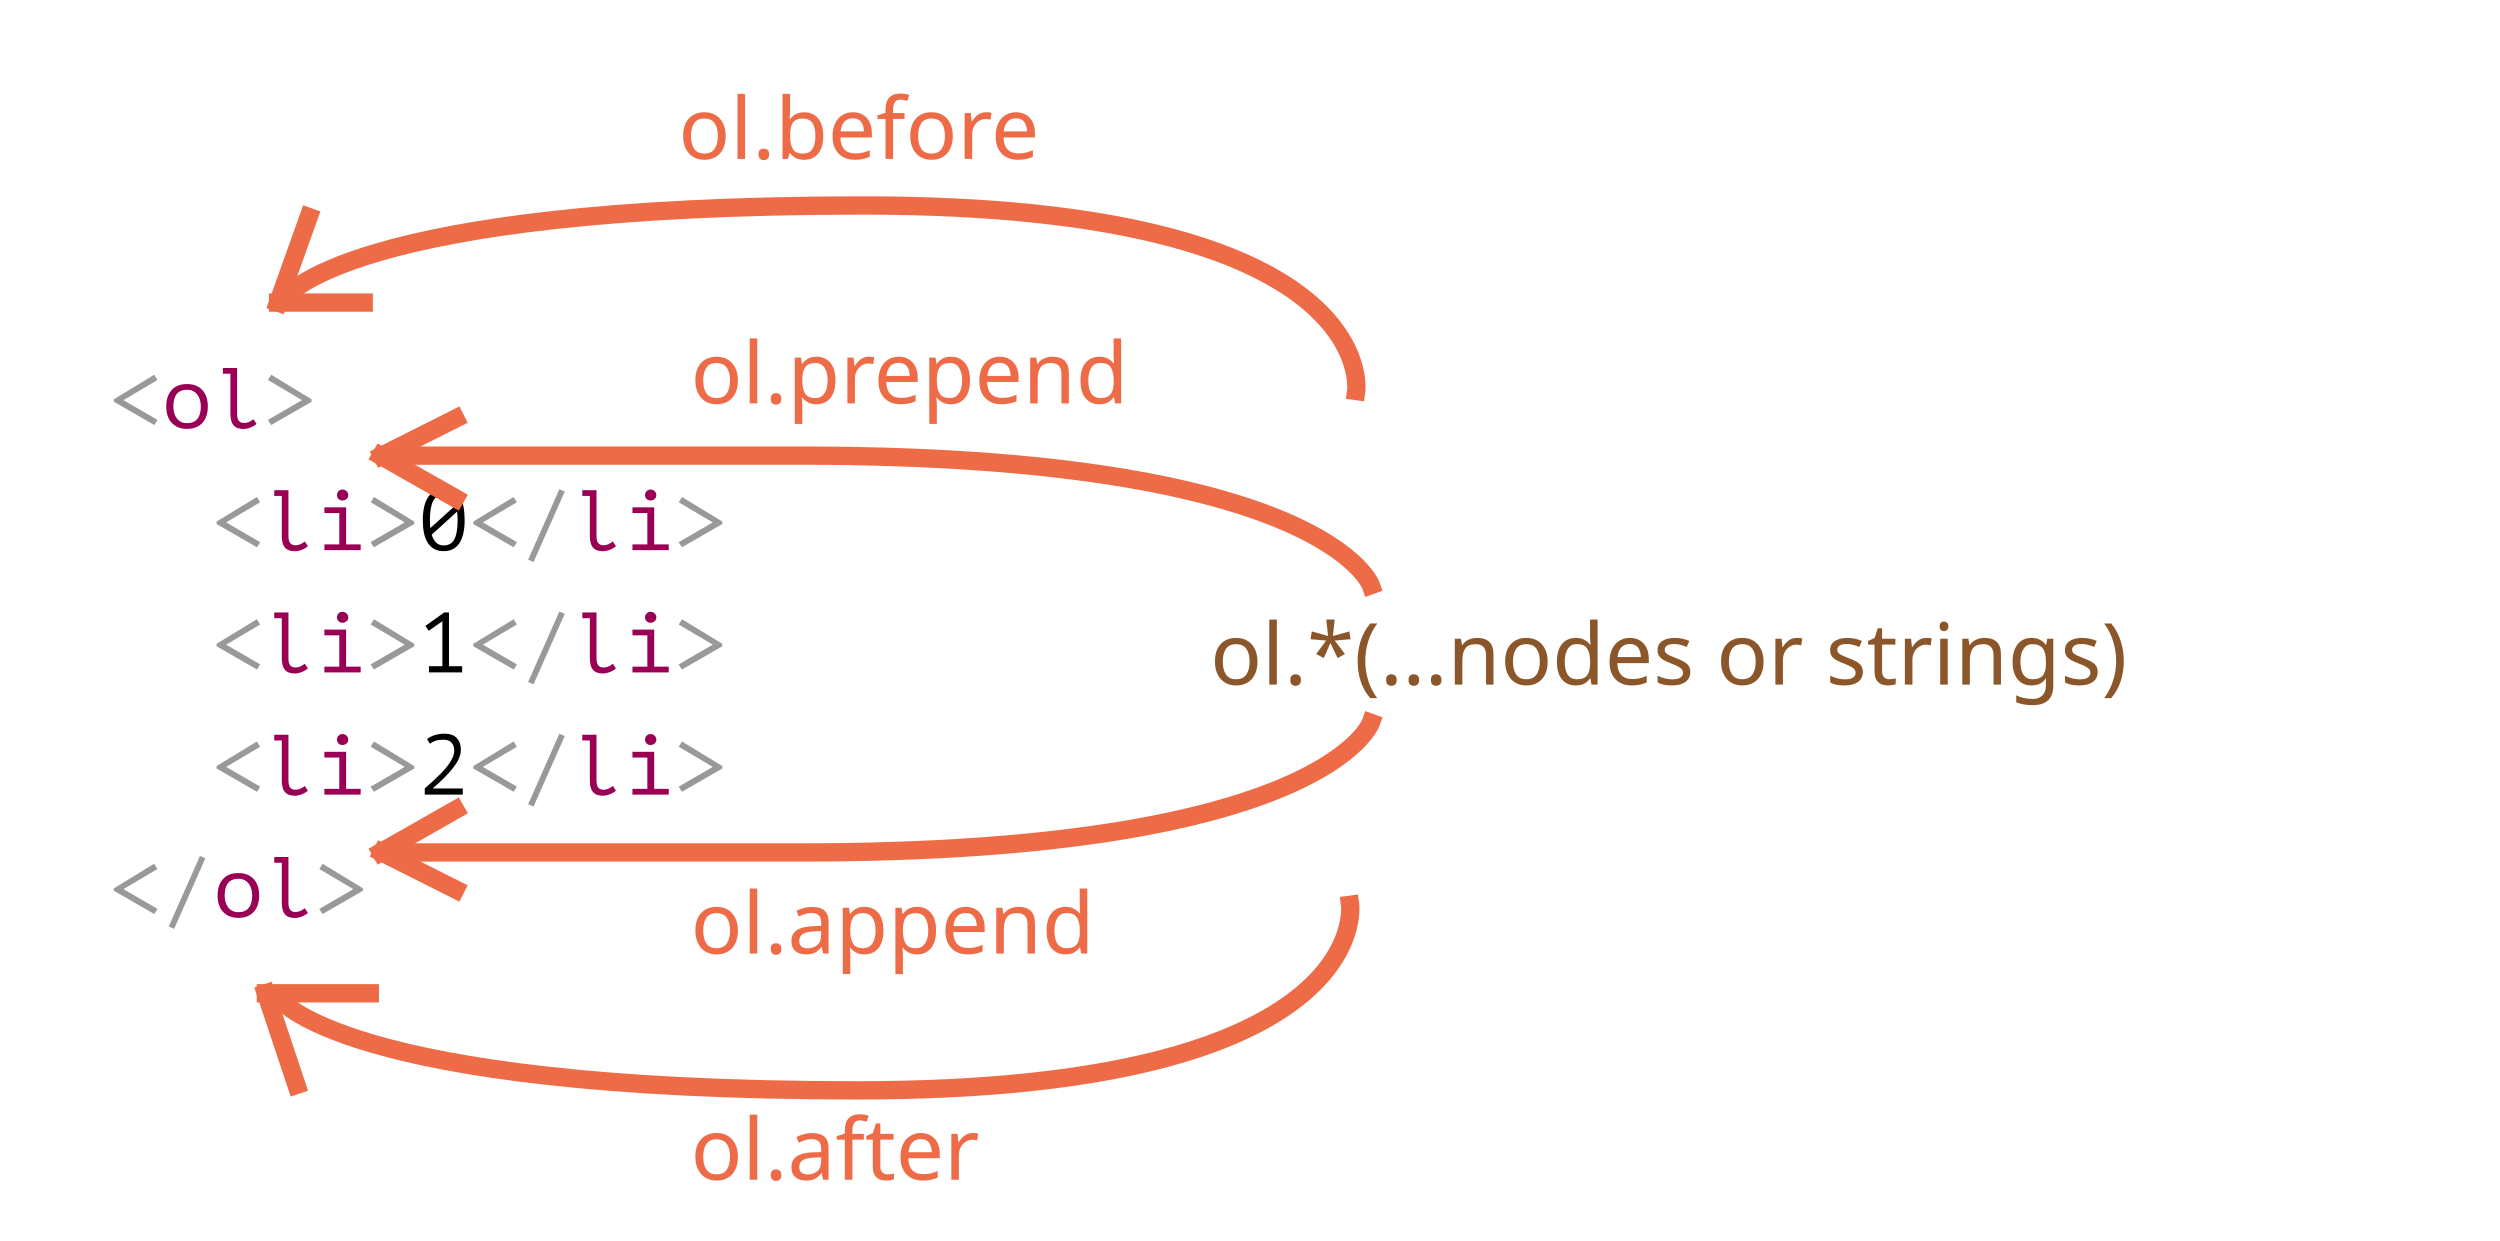
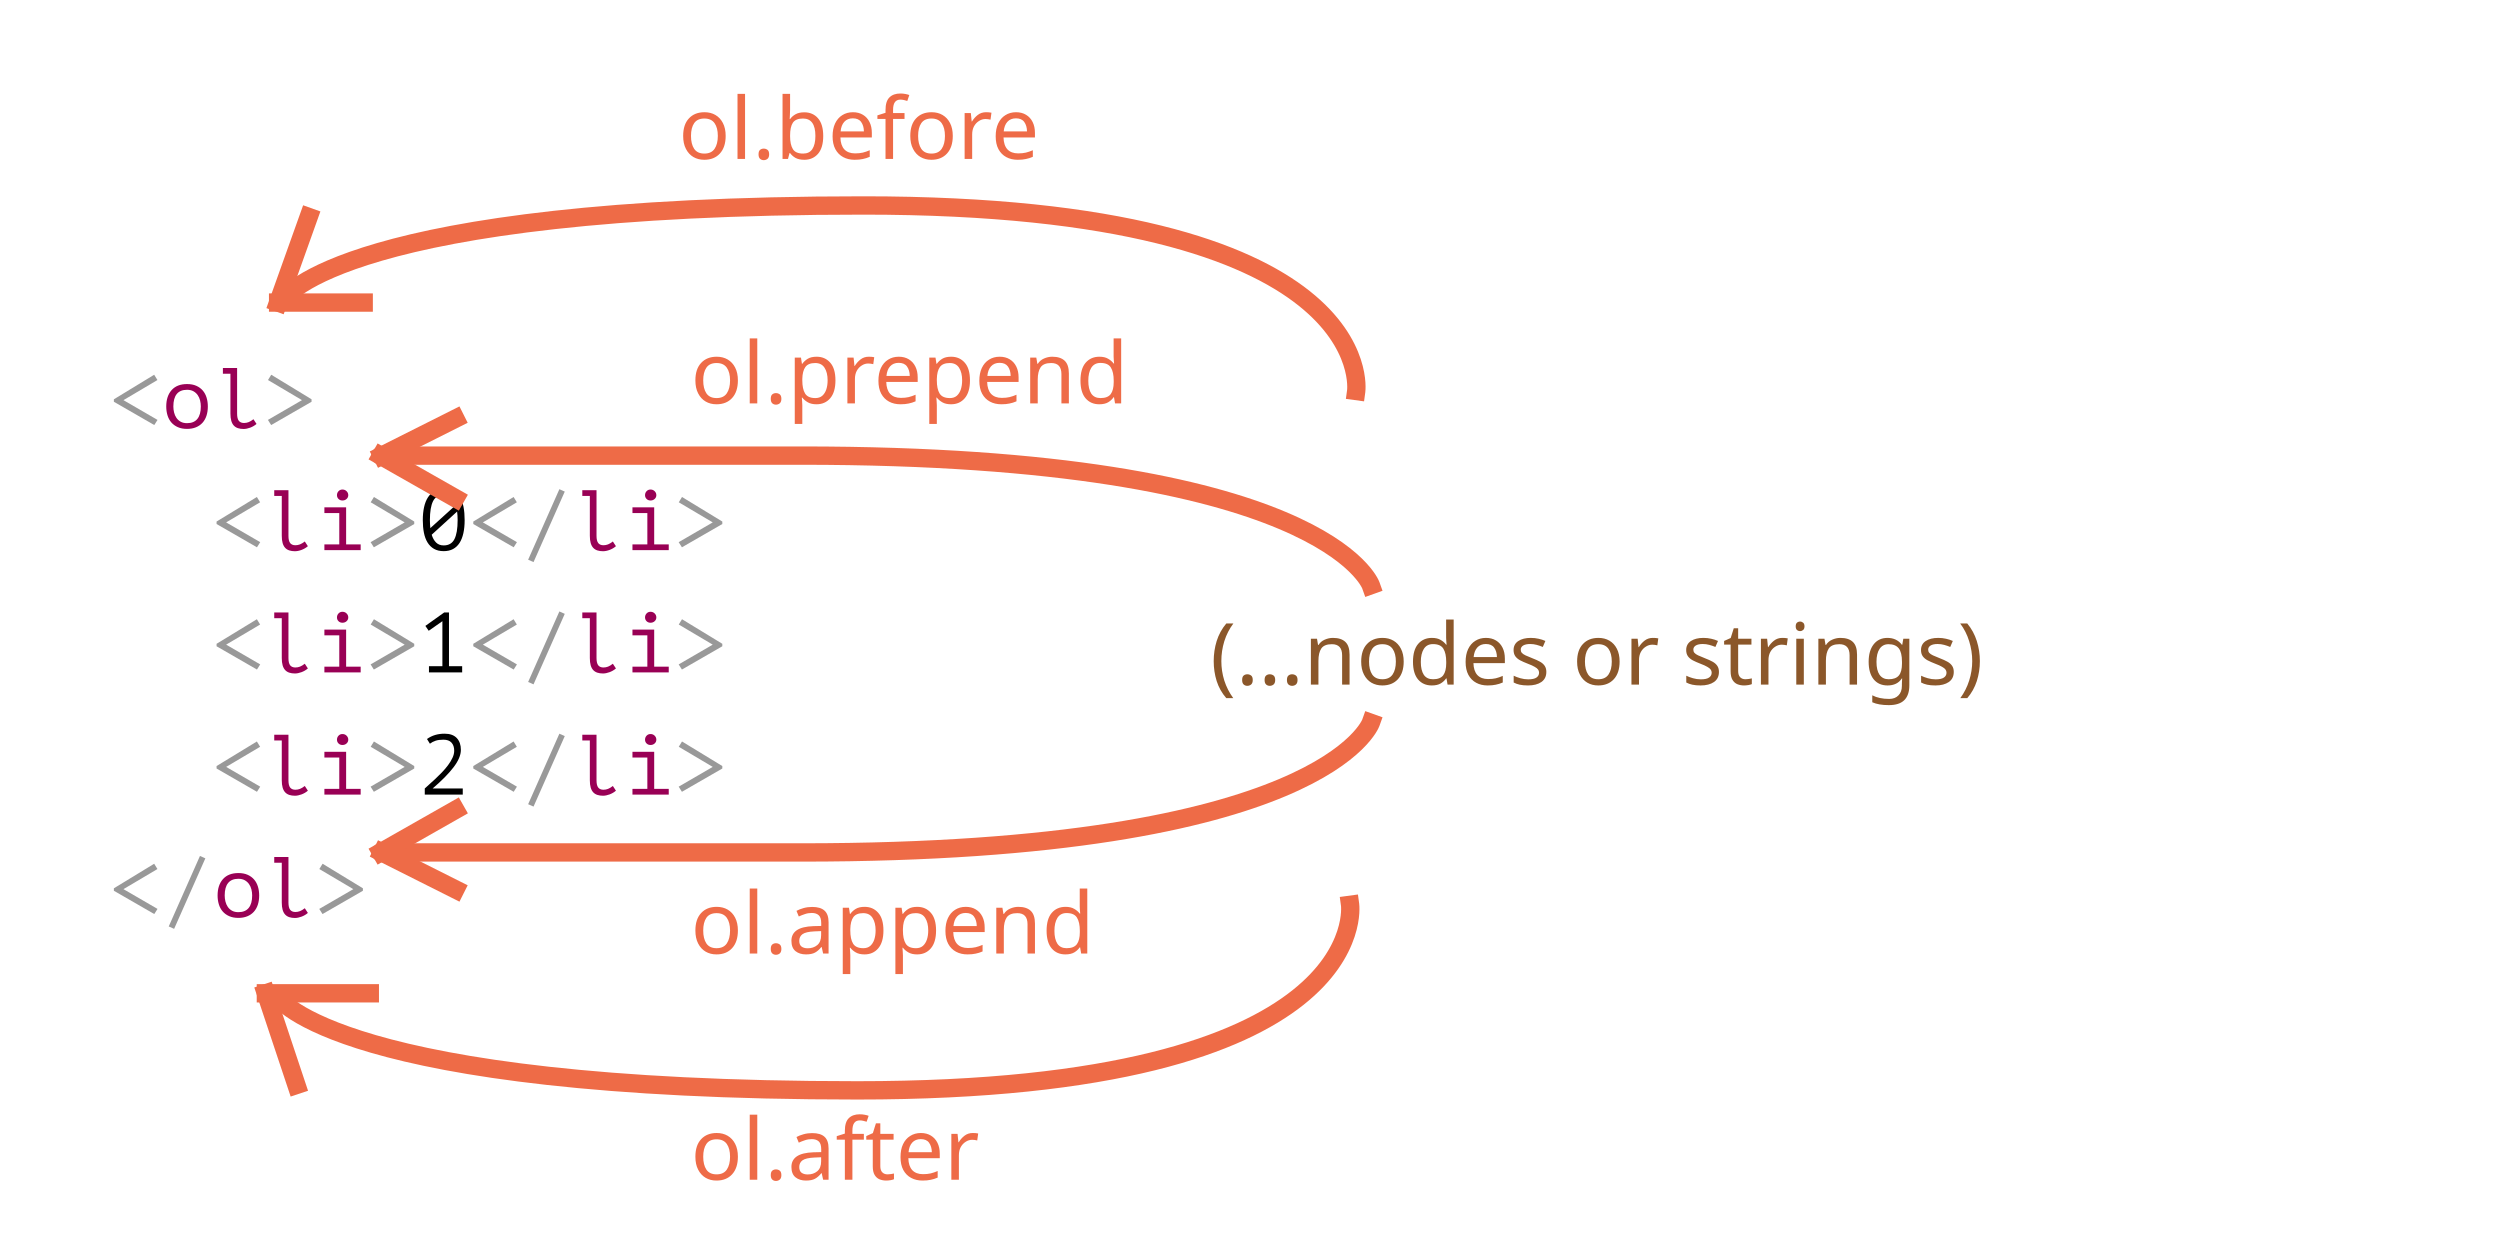
<svg xmlns="http://www.w3.org/2000/svg" width="409px" height="203px" viewBox="0 0 409 203" version="1.1">
  <g id="dom" stroke="none" stroke-width="1" fill="none" fill-rule="evenodd">
    <g id="before-prepend-append-after.svg">
      <g id="&lt;ol&gt;-&lt;li&gt;0&lt;/li&gt;-&lt;li&gt;" transform="translate(18.63, 60.2)" fill-rule="nonzero">
        <polygon id="&lt;" fill="#999999" points="-2.91322522e-13 5.53 -2.91322522e-13 5.124 6.594 1.106 7.126 1.974 1.568 5.264 7.14 8.498 6.608 9.338" />
        <path d="M8.568,6.3 C8.568,5.171 8.862,4.277 9.45,3.619 C10.038,2.961 10.878,2.632 11.97,2.632 C12.558,2.632 13.064,2.728 13.489,2.919 C13.914,3.11 14.266,3.369 14.546,3.696 C14.826,4.023 15.034,4.41 15.169,4.858 C15.304,5.306 15.372,5.787 15.372,6.3 C15.372,6.86 15.297,7.366 15.148,7.819 C14.999,8.272 14.779,8.657 14.49,8.974 C14.201,9.291 13.844,9.536 13.419,9.709 C12.994,9.882 12.511,9.968 11.97,9.968 C11.391,9.968 10.887,9.872 10.458,9.681 C10.029,9.49 9.674,9.231 9.394,8.904 C9.114,8.577 8.906,8.19 8.771,7.742 C8.636,7.294 8.568,6.813 8.568,6.3 Z M9.73,6.3 C9.73,6.627 9.77,6.953 9.849,7.28 C9.928,7.607 10.057,7.901 10.234,8.162 C10.411,8.423 10.642,8.633 10.927,8.792 C11.212,8.951 11.559,9.03 11.97,9.03 C12.717,9.03 13.279,8.799 13.657,8.337 C14.035,7.875 14.224,7.196 14.224,6.3 C14.224,5.964 14.184,5.635 14.105,5.313 C14.026,4.991 13.895,4.699 13.713,4.438 C13.531,4.177 13.298,3.967 13.013,3.808 C12.728,3.649 12.381,3.57 11.97,3.57 C11.223,3.57 10.663,3.799 10.29,4.256 C9.917,4.713 9.73,5.395 9.73,6.3 Z M17.836,-1.42108547e-14 L20.16,-1.42108547e-14 L20.16,7.448 C20.16,8.017 20.256,8.419 20.447,8.652 C20.638,8.885 20.921,9.002 21.294,9.002 C21.555,9.002 21.805,8.955 22.043,8.862 C22.281,8.769 22.545,8.61 22.834,8.386 L23.338,9.156 C23.189,9.287 23.025,9.403 22.848,9.506 C22.671,9.609 22.489,9.695 22.302,9.765 C22.115,9.835 21.929,9.889 21.742,9.926 C21.555,9.963 21.383,9.982 21.224,9.982 C20.879,9.982 20.571,9.938 20.3,9.849 C20.029,9.76 19.803,9.618 19.621,9.422 C19.439,9.226 19.301,8.967 19.208,8.645 C19.115,8.323 19.068,7.924 19.068,7.448 L19.068,0.938 L17.836,0.938 L17.836,-1.42108547e-14 Z" id="ol" fill="#990055" />
        <path d="M25.732,9.338 L25.2,8.498 L30.772,5.264 L25.214,1.974 L25.746,1.106 L32.34,5.124 L32.34,5.53 L25.732,9.338 Z M16.8,25.53 L16.8,25.124 L23.394,21.106 L23.926,21.974 L18.368,25.264 L23.94,28.498 L23.408,29.338 L16.8,25.53 Z" id="&gt;&lt;" fill="#999999" />
        <path d="M26.236,20 L28.56,20 L28.56,27.448 C28.56,28.017 28.656,28.419 28.847,28.652 C29.038,28.885 29.321,29.002 29.694,29.002 C29.955,29.002 30.205,28.955 30.443,28.862 C30.681,28.769 30.945,28.61 31.234,28.386 L31.738,29.156 C31.589,29.287 31.425,29.403 31.248,29.506 C31.071,29.609 30.889,29.695 30.702,29.765 C30.515,29.835 30.329,29.889 30.142,29.926 C29.955,29.963 29.783,29.982 29.624,29.982 C29.279,29.982 28.971,29.938 28.7,29.849 C28.429,29.76 28.203,29.618 28.021,29.422 C27.839,29.226 27.701,28.967 27.608,28.645 C27.515,28.323 27.468,27.924 27.468,27.448 L27.468,20.938 L26.236,20.938 L26.236,20 Z M34.44,29.8 L34.44,28.862 L36.876,28.862 L36.876,23.738 L34.44,23.738 L34.44,22.8 L37.996,22.8 L37.996,28.862 L40.376,28.862 L40.376,29.8 L34.44,29.8 Z M36.498,20.812 C36.498,20.56 36.582,20.343 36.75,20.161 C36.918,19.979 37.133,19.888 37.394,19.888 C37.665,19.888 37.891,19.979 38.073,20.161 C38.255,20.343 38.346,20.56 38.346,20.812 C38.346,21.055 38.255,21.26 38.073,21.428 C37.891,21.596 37.665,21.68 37.394,21.68 C37.133,21.68 36.918,21.596 36.75,21.428 C36.582,21.26 36.498,21.055 36.498,20.812 Z" id="li" fill="#990055" />
        <polygon id="&gt;" fill="#999999" points="42.532 29.338 42 28.498 47.572 25.264 42.014 21.974 42.546 21.106 49.14 25.124 49.14 25.53" />
        <path d="M50.54,24.9 C50.54,24.107 50.61,23.395 50.75,22.765 C50.89,22.135 51.1,21.603 51.38,21.169 C51.66,20.735 52.015,20.404 52.444,20.175 C52.873,19.946 53.382,19.832 53.97,19.832 C54.595,19.832 55.125,19.944 55.559,20.168 C55.993,20.392 56.345,20.719 56.616,21.148 C56.887,21.577 57.083,22.107 57.204,22.737 C57.325,23.367 57.386,24.088 57.386,24.9 C57.386,25.693 57.316,26.405 57.176,27.035 C57.036,27.665 56.826,28.197 56.546,28.631 C56.266,29.065 55.911,29.396 55.482,29.625 C55.053,29.854 54.544,29.968 53.956,29.968 C53.34,29.968 52.815,29.844 52.381,29.597 C51.947,29.35 51.592,29.002 51.317,28.554 C51.042,28.106 50.843,27.572 50.722,26.951 C50.601,26.33 50.54,25.647 50.54,24.9 Z M56.238,24.9 C56.238,24.405 56.21,23.934 56.154,23.486 L51.996,27.28 C52.155,27.812 52.393,28.237 52.71,28.554 C53.027,28.871 53.443,29.03 53.956,29.03 C54.777,29.03 55.363,28.689 55.713,28.008 C56.063,27.327 56.238,26.291 56.238,24.9 Z M51.702,24.9 C51.702,25.133 51.709,25.357 51.723,25.572 C51.737,25.787 51.753,25.997 51.772,26.202 L55.944,22.422 C55.785,21.918 55.55,21.517 55.237,21.218 C54.924,20.919 54.502,20.77 53.97,20.77 C53.139,20.77 52.554,21.113 52.213,21.799 C51.872,22.485 51.702,23.519 51.702,24.9 Z" id="0" fill="#000000" />
        <path d="M58.8,25.53 L58.8,25.124 L65.394,21.106 L65.926,21.974 L60.368,25.264 L65.94,28.498 L65.408,29.338 L58.8,25.53 Z M72.884,19.832 L73.766,20.224 L68.656,31.76 L67.774,31.368 L72.884,19.832 Z" id="&lt;/" fill="#999999" />
        <path d="M76.636,20 L78.96,20 L78.96,27.448 C78.96,28.017 79.056,28.419 79.247,28.652 C79.438,28.885 79.721,29.002 80.094,29.002 C80.355,29.002 80.605,28.955 80.843,28.862 C81.081,28.769 81.345,28.61 81.634,28.386 L82.138,29.156 C81.989,29.287 81.825,29.403 81.648,29.506 C81.471,29.609 81.289,29.695 81.102,29.765 C80.915,29.835 80.729,29.889 80.542,29.926 C80.355,29.963 80.183,29.982 80.024,29.982 C79.679,29.982 79.371,29.938 79.1,29.849 C78.829,29.76 78.603,29.618 78.421,29.422 C78.239,29.226 78.101,28.967 78.008,28.645 C77.915,28.323 77.868,27.924 77.868,27.448 L77.868,20.938 L76.636,20.938 L76.636,20 Z M84.84,29.8 L84.84,28.862 L87.276,28.862 L87.276,23.738 L84.84,23.738 L84.84,22.8 L88.396,22.8 L88.396,28.862 L90.776,28.862 L90.776,29.8 L84.84,29.8 Z M86.898,20.812 C86.898,20.56 86.982,20.343 87.15,20.161 C87.318,19.979 87.533,19.888 87.794,19.888 C88.065,19.888 88.291,19.979 88.473,20.161 C88.655,20.343 88.746,20.56 88.746,20.812 C88.746,21.055 88.655,21.26 88.473,21.428 C88.291,21.596 88.065,21.68 87.794,21.68 C87.533,21.68 87.318,21.596 87.15,21.428 C86.982,21.26 86.898,21.055 86.898,20.812 Z" id="li" fill="#990055" />
        <path d="M92.932,29.338 L92.4,28.498 L97.972,25.264 L92.414,21.974 L92.946,21.106 L99.54,25.124 L99.54,25.53 L92.932,29.338 Z M16.8,45.53 L16.8,45.124 L23.394,41.106 L23.926,41.974 L18.368,45.264 L23.94,48.498 L23.408,49.338 L16.8,45.53 Z" id="&gt;&lt;" fill="#999999" />
        <path d="M26.236,40 L28.56,40 L28.56,47.448 C28.56,48.017 28.656,48.419 28.847,48.652 C29.038,48.885 29.321,49.002 29.694,49.002 C29.955,49.002 30.205,48.955 30.443,48.862 C30.681,48.769 30.945,48.61 31.234,48.386 L31.738,49.156 C31.589,49.287 31.425,49.403 31.248,49.506 C31.071,49.609 30.889,49.695 30.702,49.765 C30.515,49.835 30.329,49.889 30.142,49.926 C29.955,49.963 29.783,49.982 29.624,49.982 C29.279,49.982 28.971,49.938 28.7,49.849 C28.429,49.76 28.203,49.618 28.021,49.422 C27.839,49.226 27.701,48.967 27.608,48.645 C27.515,48.323 27.468,47.924 27.468,47.448 L27.468,40.938 L26.236,40.938 L26.236,40 Z M34.44,49.8 L34.44,48.862 L36.876,48.862 L36.876,43.738 L34.44,43.738 L34.44,42.8 L37.996,42.8 L37.996,48.862 L40.376,48.862 L40.376,49.8 L34.44,49.8 Z M36.498,40.812 C36.498,40.56 36.582,40.343 36.75,40.161 C36.918,39.979 37.133,39.888 37.394,39.888 C37.665,39.888 37.891,39.979 38.073,40.161 C38.255,40.343 38.346,40.56 38.346,40.812 C38.346,41.055 38.255,41.26 38.073,41.428 C37.891,41.596 37.665,41.68 37.394,41.68 C37.133,41.68 36.918,41.596 36.75,41.428 C36.582,41.26 36.498,41.055 36.498,40.812 Z" id="li" fill="#990055" />
        <polygon id="&gt;" fill="#999999" points="42.532 49.338 42 48.498 47.572 45.264 42.014 41.974 42.546 41.106 49.14 45.124 49.14 45.53" />
        <polygon id="1" fill="#000000" points="51.548 48.792 53.746 48.792 53.746 41.428 51.506 42.996 50.96 42.198 54.04 40 54.824 40 54.824 48.792 56.98 48.792 56.98 49.8 51.548 49.8" />
        <path d="M58.8,45.53 L58.8,45.124 L65.394,41.106 L65.926,41.974 L60.368,45.264 L65.94,48.498 L65.408,49.338 L58.8,45.53 Z M72.884,39.832 L73.766,40.224 L68.656,51.76 L67.774,51.368 L72.884,39.832 Z" id="&lt;/" fill="#999999" />
        <path d="M76.636,40 L78.96,40 L78.96,47.448 C78.96,48.017 79.056,48.419 79.247,48.652 C79.438,48.885 79.721,49.002 80.094,49.002 C80.355,49.002 80.605,48.955 80.843,48.862 C81.081,48.769 81.345,48.61 81.634,48.386 L82.138,49.156 C81.989,49.287 81.825,49.403 81.648,49.506 C81.471,49.609 81.289,49.695 81.102,49.765 C80.915,49.835 80.729,49.889 80.542,49.926 C80.355,49.963 80.183,49.982 80.024,49.982 C79.679,49.982 79.371,49.938 79.1,49.849 C78.829,49.76 78.603,49.618 78.421,49.422 C78.239,49.226 78.101,48.967 78.008,48.645 C77.915,48.323 77.868,47.924 77.868,47.448 L77.868,40.938 L76.636,40.938 L76.636,40 Z M84.84,49.8 L84.84,48.862 L87.276,48.862 L87.276,43.738 L84.84,43.738 L84.84,42.8 L88.396,42.8 L88.396,48.862 L90.776,48.862 L90.776,49.8 L84.84,49.8 Z M86.898,40.812 C86.898,40.56 86.982,40.343 87.15,40.161 C87.318,39.979 87.533,39.888 87.794,39.888 C88.065,39.888 88.291,39.979 88.473,40.161 C88.655,40.343 88.746,40.56 88.746,40.812 C88.746,41.055 88.655,41.26 88.473,41.428 C88.291,41.596 88.065,41.68 87.794,41.68 C87.533,41.68 87.318,41.596 87.15,41.428 C86.982,41.26 86.898,41.055 86.898,40.812 Z" id="li" fill="#990055" />
        <path d="M92.932,49.338 L92.4,48.498 L97.972,45.264 L92.414,41.974 L92.946,41.106 L99.54,45.124 L99.54,45.53 L92.932,49.338 Z M16.8,65.53 L16.8,65.124 L23.394,61.106 L23.926,61.974 L18.368,65.264 L23.94,68.498 L23.408,69.338 L16.8,65.53 Z" id="&gt;&lt;" fill="#999999" />
        <path d="M26.236,60 L28.56,60 L28.56,67.448 C28.56,68.017 28.656,68.419 28.847,68.652 C29.038,68.885 29.321,69.002 29.694,69.002 C29.955,69.002 30.205,68.955 30.443,68.862 C30.681,68.769 30.945,68.61 31.234,68.386 L31.738,69.156 C31.589,69.287 31.425,69.403 31.248,69.506 C31.071,69.609 30.889,69.695 30.702,69.765 C30.515,69.835 30.329,69.889 30.142,69.926 C29.955,69.963 29.783,69.982 29.624,69.982 C29.279,69.982 28.971,69.938 28.7,69.849 C28.429,69.76 28.203,69.618 28.021,69.422 C27.839,69.226 27.701,68.967 27.608,68.645 C27.515,68.323 27.468,67.924 27.468,67.448 L27.468,60.938 L26.236,60.938 L26.236,60 Z M34.44,69.8 L34.44,68.862 L36.876,68.862 L36.876,63.738 L34.44,63.738 L34.44,62.8 L37.996,62.8 L37.996,68.862 L40.376,68.862 L40.376,69.8 L34.44,69.8 Z M36.498,60.812 C36.498,60.56 36.582,60.343 36.75,60.161 C36.918,59.979 37.133,59.888 37.394,59.888 C37.665,59.888 37.891,59.979 38.073,60.161 C38.255,60.343 38.346,60.56 38.346,60.812 C38.346,61.055 38.255,61.26 38.073,61.428 C37.891,61.596 37.665,61.68 37.394,61.68 C37.133,61.68 36.918,61.596 36.75,61.428 C36.582,61.26 36.498,61.055 36.498,60.812 Z" id="li" fill="#990055" />
        <polygon id="&gt;" fill="#999999" points="42.532 69.338 42 68.498 47.572 65.264 42.014 61.974 42.546 61.106 49.14 65.124 49.14 65.53" />
        <path d="M56.77,62.478 C56.77,63.337 56.364,64.293 55.552,65.348 C54.74,66.403 53.606,67.551 52.15,68.792 L57.078,68.792 L57.078,69.8 L50.862,69.8 L50.862,68.792 C51.039,68.624 51.282,68.405 51.59,68.134 C51.898,67.863 52.229,67.562 52.584,67.231 C52.939,66.9 53.3,66.543 53.669,66.16 C54.038,65.777 54.371,65.385 54.67,64.984 C54.969,64.583 55.211,64.181 55.398,63.78 C55.585,63.379 55.678,62.991 55.678,62.618 C55.678,62.058 55.531,61.617 55.237,61.295 C54.943,60.973 54.502,60.812 53.914,60.812 C53.41,60.812 52.985,60.868 52.64,60.98 C52.295,61.092 51.982,61.255 51.702,61.47 L51.226,60.7 C51.646,60.401 52.092,60.182 52.563,60.042 C53.034,59.902 53.55,59.832 54.11,59.832 C54.987,59.832 55.65,60.07 56.098,60.546 C56.546,61.022 56.77,61.666 56.77,62.478 Z" id="2" fill="#000000" />
        <path d="M58.8,65.53 L58.8,65.124 L65.394,61.106 L65.926,61.974 L60.368,65.264 L65.94,68.498 L65.408,69.338 L58.8,65.53 Z M72.884,59.832 L73.766,60.224 L68.656,71.76 L67.774,71.368 L72.884,59.832 Z" id="&lt;/" fill="#999999" />
        <path d="M76.636,60 L78.96,60 L78.96,67.448 C78.96,68.017 79.056,68.419 79.247,68.652 C79.438,68.885 79.721,69.002 80.094,69.002 C80.355,69.002 80.605,68.955 80.843,68.862 C81.081,68.769 81.345,68.61 81.634,68.386 L82.138,69.156 C81.989,69.287 81.825,69.403 81.648,69.506 C81.471,69.609 81.289,69.695 81.102,69.765 C80.915,69.835 80.729,69.889 80.542,69.926 C80.355,69.963 80.183,69.982 80.024,69.982 C79.679,69.982 79.371,69.938 79.1,69.849 C78.829,69.76 78.603,69.618 78.421,69.422 C78.239,69.226 78.101,68.967 78.008,68.645 C77.915,68.323 77.868,67.924 77.868,67.448 L77.868,60.938 L76.636,60.938 L76.636,60 Z M84.84,69.8 L84.84,68.862 L87.276,68.862 L87.276,63.738 L84.84,63.738 L84.84,62.8 L88.396,62.8 L88.396,68.862 L90.776,68.862 L90.776,69.8 L84.84,69.8 Z M86.898,60.812 C86.898,60.56 86.982,60.343 87.15,60.161 C87.318,59.979 87.533,59.888 87.794,59.888 C88.065,59.888 88.291,59.979 88.473,60.161 C88.655,60.343 88.746,60.56 88.746,60.812 C88.746,61.055 88.655,61.26 88.473,61.428 C88.291,61.596 88.065,61.68 87.794,61.68 C87.533,61.68 87.318,61.596 87.15,61.428 C86.982,61.26 86.898,61.055 86.898,60.812 Z" id="li" fill="#990055" />
        <path d="M92.932,69.338 L92.4,68.498 L97.972,65.264 L92.414,61.974 L92.946,61.106 L99.54,65.124 L99.54,65.53 L92.932,69.338 Z M-4.8316906e-13,85.53 L-4.8316906e-13,85.124 L6.594,81.106 L7.126,81.974 L1.568,85.264 L7.14,88.498 L6.608,89.338 L-4.8316906e-13,85.53 Z M14.084,79.832 L14.966,80.224 L9.856,91.76 L8.974,91.368 L14.084,79.832 Z" id="&gt;&lt;/" fill="#999999" />
        <path d="M16.968,86.3 C16.968,85.171 17.262,84.277 17.85,83.619 C18.438,82.961 19.278,82.632 20.37,82.632 C20.958,82.632 21.464,82.728 21.889,82.919 C22.314,83.11 22.666,83.369 22.946,83.696 C23.226,84.023 23.434,84.41 23.569,84.858 C23.704,85.306 23.772,85.787 23.772,86.3 C23.772,86.86 23.697,87.366 23.548,87.819 C23.399,88.272 23.179,88.657 22.89,88.974 C22.601,89.291 22.244,89.536 21.819,89.709 C21.394,89.882 20.911,89.968 20.37,89.968 C19.791,89.968 19.287,89.872 18.858,89.681 C18.429,89.49 18.074,89.231 17.794,88.904 C17.514,88.577 17.306,88.19 17.171,87.742 C17.036,87.294 16.968,86.813 16.968,86.3 Z M18.13,86.3 C18.13,86.627 18.17,86.953 18.249,87.28 C18.328,87.607 18.457,87.901 18.634,88.162 C18.811,88.423 19.042,88.633 19.327,88.792 C19.612,88.951 19.959,89.03 20.37,89.03 C21.117,89.03 21.679,88.799 22.057,88.337 C22.435,87.875 22.624,87.196 22.624,86.3 C22.624,85.964 22.584,85.635 22.505,85.313 C22.426,84.991 22.295,84.699 22.113,84.438 C21.931,84.177 21.698,83.967 21.413,83.808 C21.128,83.649 20.781,83.57 20.37,83.57 C19.623,83.57 19.063,83.799 18.69,84.256 C18.317,84.713 18.13,85.395 18.13,86.3 Z M26.236,80 L28.56,80 L28.56,87.448 C28.56,88.017 28.656,88.419 28.847,88.652 C29.038,88.885 29.321,89.002 29.694,89.002 C29.955,89.002 30.205,88.955 30.443,88.862 C30.681,88.769 30.945,88.61 31.234,88.386 L31.738,89.156 C31.589,89.287 31.425,89.403 31.248,89.506 C31.071,89.609 30.889,89.695 30.702,89.765 C30.515,89.835 30.329,89.889 30.142,89.926 C29.955,89.963 29.783,89.982 29.624,89.982 C29.279,89.982 28.971,89.938 28.7,89.849 C28.429,89.76 28.203,89.618 28.021,89.422 C27.839,89.226 27.701,88.967 27.608,88.645 C27.515,88.323 27.468,87.924 27.468,87.448 L27.468,80.938 L26.236,80.938 L26.236,80 Z" id="ol" fill="#990055" />
        <polygon id="&gt;" fill="#999999" points="34.132 89.338 33.6 88.498 39.172 85.264 33.614 81.974 34.146 81.106 40.74 85.124 40.74 85.53" />
      </g>
      <g id="Line-Copy-5-+-Line-Copy-4-+-Line-Copy-3" transform="translate(132, 163) rotate(90) translate(-132, -163) translate(116.5, 73.5)" stroke="#EE6B47" stroke-linecap="square" stroke-width="3">
        <path d="M0.527,0.625 C0.527,0.625 30.885,-3.5 30.885,81.25 C30.885,166 15.706,175.973 15.706,175.973" id="Line-Copy-5" />
        <path d="M15,178 L15,161" id="Line" />
        <path d="M15,178 L30,173" id="Line-Copy" />
      </g>
      <g id="Line-Copy-5-+-Line-Copy-4-+-Line-Copy-3-Copy-Copy" transform="translate(143.5, 132.5) rotate(90) translate(-143.5, -132.5) translate(129, 51)" stroke="#EE6B47" stroke-linecap="square" stroke-width="3">
        <path d="M0.257,0.737 C0.257,0.737 21.462,8.326 21.462,93.856 C21.462,179.386 21.462,161.099 21.462,161.099" id="Line-Copy-5" />
        <path d="M21.409,162.661 L14.5,150.5" id="Line" />
        <path d="M21.476,162.491 L27.5,150.5" id="Line-Copy" />
      </g>
      <g id="Line-Copy-5-+-Line-Copy-4-+-Line-Copy-3-Copy-Copy-Copy" transform="translate(143.5, 81.5) scale(1, -1) rotate(90) translate(-143.5, -81.5) translate(129, 0)" stroke="#EE6B47" stroke-linecap="square" stroke-width="3">
        <path d="M0.257,0.737 C0.257,0.737 21.462,8.326 21.462,93.856 C21.462,179.386 21.462,161.099 21.462,161.099" id="Line-Copy-5" />
        <path d="M21.409,162.661 L14.5,150.5" id="Line" />
        <path d="M21.476,162.491 L27.5,150.5" id="Line-Copy" />
      </g>
      <path d="M45.5,35.5 L50.5,49.5" id="Line-Copy-3" stroke="#EE6B47" stroke-width="3" stroke-linecap="square" transform="translate(48, 42.5) scale(1, -1) translate(-48, -42.5) " />
      <path d="M45.5,49.5 L59.5,49.5" id="Line-Copy-2" stroke="#EE6B47" stroke-width="3" stroke-linecap="square" transform="translate(52.5, 49.5) scale(1, -1) translate(-52.5, -49.5) " />
      <text id="ol.after" font-family="PTMono-Regular, PT Mono" font-size="14" font-weight="normal" fill="#EE6B47">
        <tspan x="113" y="193">ol.after</tspan>
      </text>
      <text id="ol.append" font-family="PTMono-Regular, PT Mono" font-size="14" font-weight="normal" fill="#EE6B47">
        <tspan x="113" y="156">ol.append</tspan>
      </text>
      <text id="ol.prepend" font-family="PTMono-Regular, PT Mono" font-size="14" font-weight="normal" fill="#EE6B47">
        <tspan x="113" y="66">ol.prepend</tspan>
      </text>
      <g id="Line-Copy-5-+-Line-Copy-4-+-Line-Copy-3-Copy" transform="translate(134.5, 49) scale(1, -1) rotate(90) translate(-134.5, -49) translate(119, -39)" stroke="#EE6B47" stroke-linecap="square" stroke-width="3">
        <path d="M0.527,0.625 C0.527,0.625 30.885,-3.5 30.885,81.25 C30.885,166 15.706,175.973 15.706,175.973" id="Line-Copy-5" />
      </g>
      <text id="ol.before" font-family="PTMono-Regular, PT Mono" font-size="14" font-weight="normal" fill="#EE6B47">
        <tspan x="111" y="26">ol.before</tspan>
      </text>
-       <text id="ol.*(…nodes-or-strin" font-family="PTMono-Regular, PT Mono" font-size="14" font-weight="normal" fill="#8B572A">
-         <tspan x="198" y="112">ol.*(…nodes or strings)</tspan>
+       <text id="(…nodes-or-strings)" font-family="PTMono-Regular, PT Mono" font-size="14" font-weight="normal" fill="#8B572A">
+         <tspan x="198" y="112">(…nodes or strings)</tspan>
      </text>
    </g>
  </g>
</svg>
